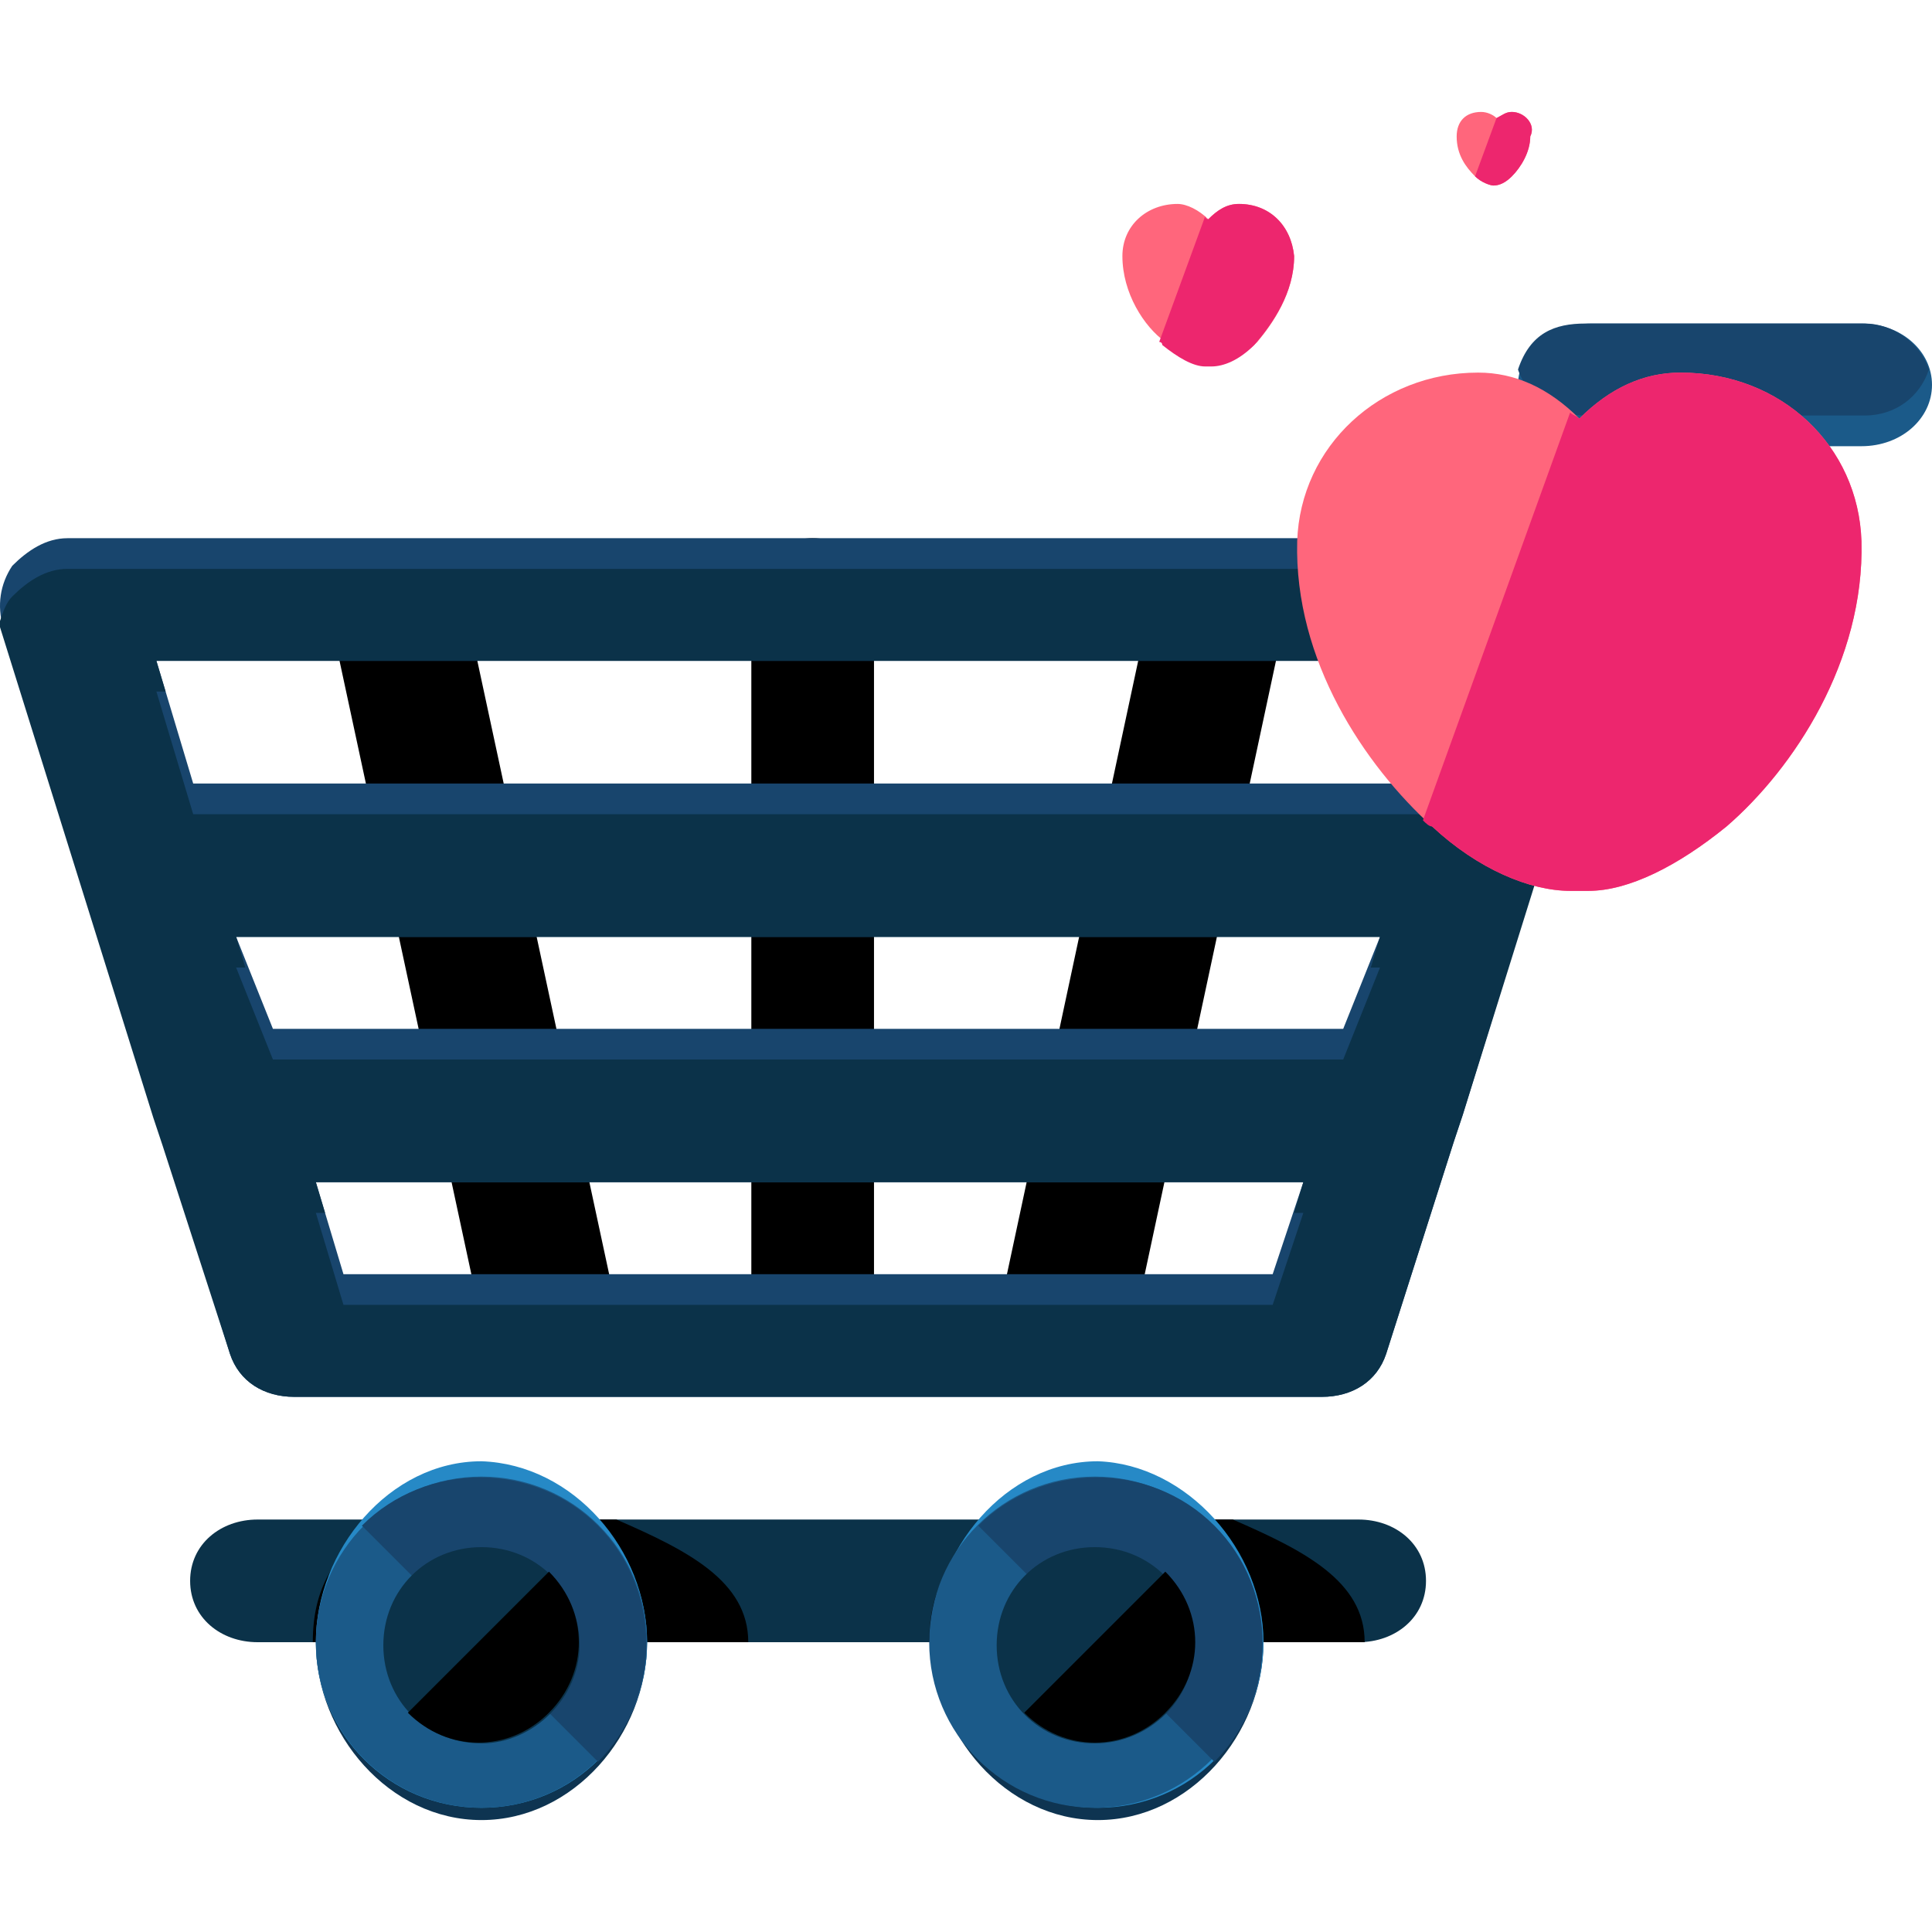
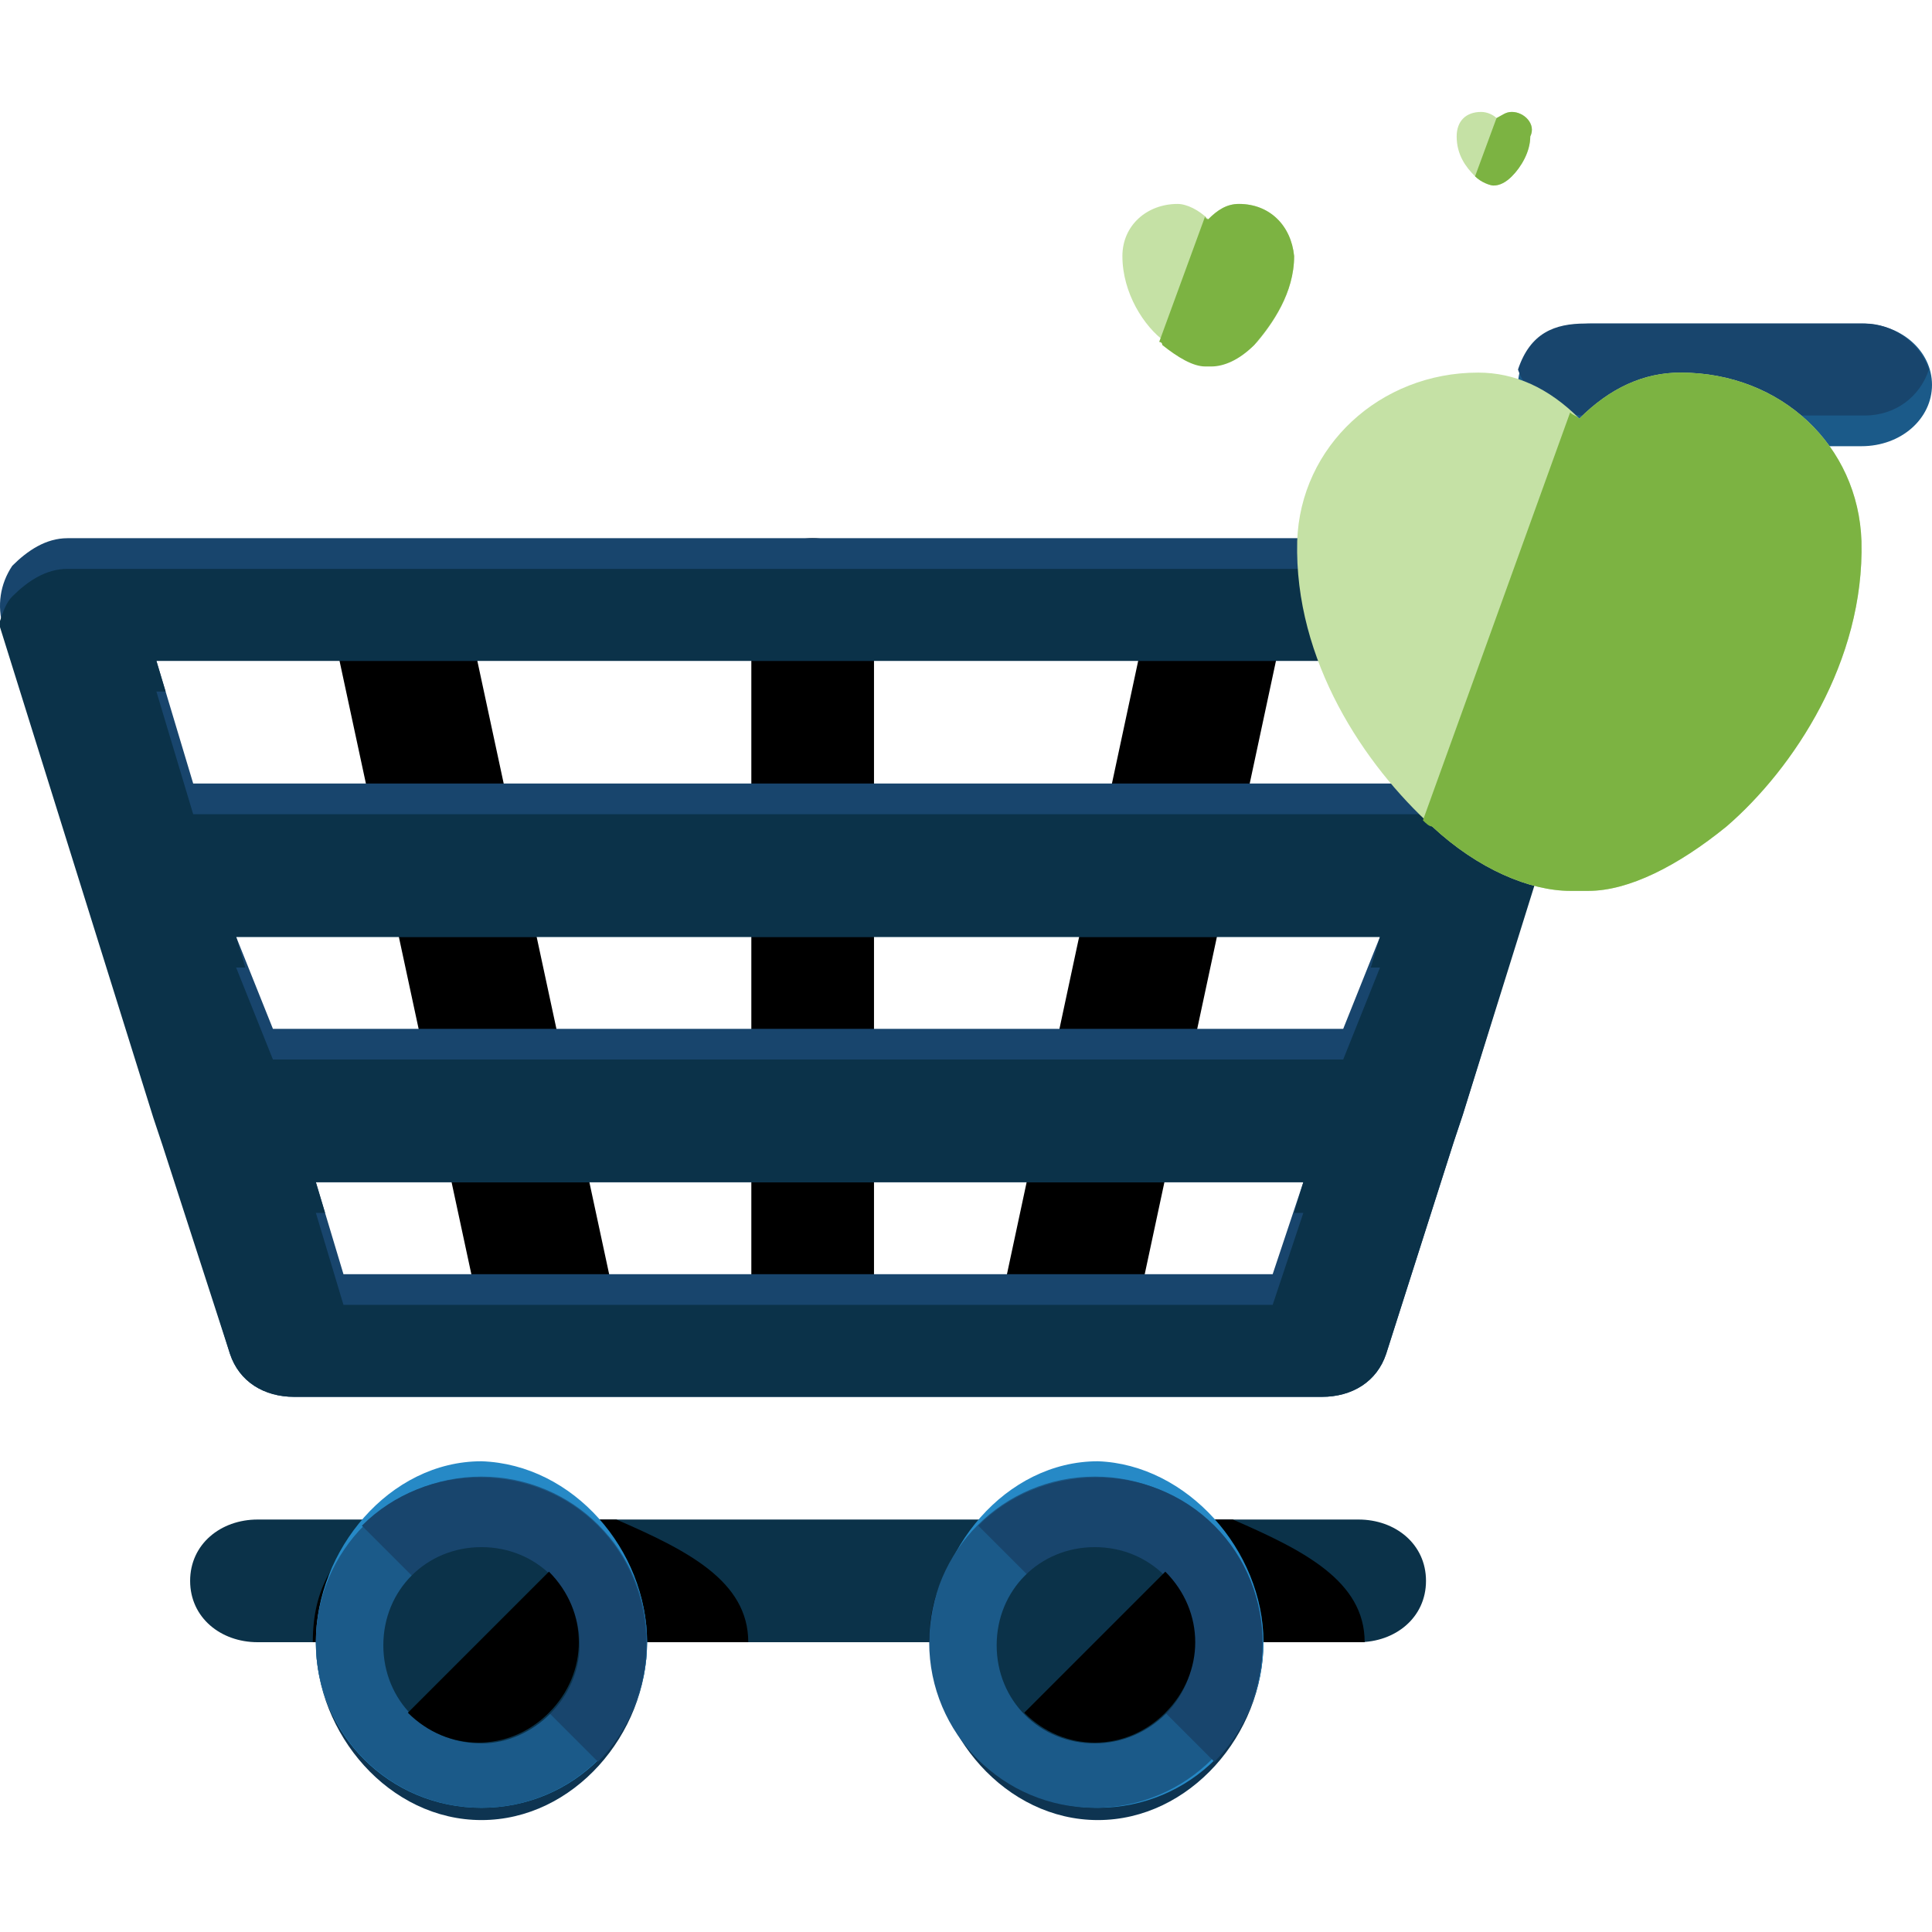
<svg xmlns="http://www.w3.org/2000/svg" version="1.1" id="Layer_1" x="0px" y="0px" viewBox="0 0 504 504" style="enable-background:new 0 0 504 504;" xml:space="preserve">
  <path d="M143.2,362c-8,0-15.2-5.6-16.8-13.6L87.2,166c-2.4-9.6,4-18.4,13.6-20.8c9.6-2.4,18.4,4,20.8,13.6l39.2,182.4  c1.6,9.6-4,18.4-13.6,20.8C145.6,362,144.8,362,143.2,362z" />
  <path d="M278.4,362c-0.8,0-2.4,0-4,0c-9.6-2.4-15.2-11.2-13.6-20.8L300,158c2.4-9.6,11.2-15.2,20.8-13.6  c9.6,2.4,15.2,11.2,13.6,20.8l-39.2,183.2C293.6,356.4,286.4,362,278.4,362z" />
  <path d="M212,358c-9.6,0-16-8-16-17.6V158c0-9.6,6.4-17.6,16-17.6s16,8,16,17.6v182.4C228,350.8,221.6,358,212,358z" />
  <path style="fill:#18456D;" d="M420.8,163.6c1.6-5.6,0.8-11.2-2.4-16c-3.2-4-8.8-7.2-14.4-7.2H17.6c-5.6,0-10.4,3.2-14.4,7.2  c-3.2,4.8-4,10.4-2.4,16l40,128l2.4,7.2L60,353.2c2.4,7.2,8.8,11.2,16.8,11.2h268c8,0,14.4-4,16.8-11.2l17.6-55.2l2.4-7.2  L420.8,163.6z M61.6,244.4H360l-9.6,24H71.2L61.6,244.4z M380.8,172.4l-9.6,32H50.4l-9.6-32H380.8z M89.6,332.4l-7.2-24H340l-8,24  H89.6z" />
  <g>
    <path style="fill:#0B3249;" d="M404,148.4H17.6c-5.6,0-10.4,3.2-14.4,7.2c-1.6,1.6-2.4,4-3.2,6.4c0,0,0,0.8,0,1.6l40,128l2.4,7.2   L60,353.2c2.4,7.2,8.8,11.2,16.8,11.2h268c8,0,14.4-4,16.8-11.2l17.6-55.2l2.4-7.2l40-128V162c-0.8-2.4-1.6-4.8-3.2-6.4   C415.2,151.6,409.6,148.4,404,148.4z M340,316.4l-8,24H89.6l-7.2-24h2.4l-2.4-8H340l-2.4,8H340z M360,252.4l-9.6,24H71.2l-9.6-24   H64l-2.4-8H360l-2.4,8H360z M380.8,180.4l-9.6,32H50.4l-9.6-32h2.4l-2.4-8h340l-2.4,8H380.8z" />
    <path style="fill:#0B3249;" d="M354.4,428.4H67.2c-9.6,0-17.6-6.4-17.6-16s8-16,17.6-16h287.2c9.6,0,17.6,6.4,17.6,16   S364,428.4,354.4,428.4z" />
  </g>
  <path d="M81.6,428.4h113.6c0-16-16-24-34.4-32H99.2C88.8,404.4,81.6,412.4,81.6,428.4z" />
  <path style="fill:#0E3451;" d="M168.8,428.4c0,24-19.2,46.4-43.2,46.4s-43.2-22.4-43.2-46.4s19.2-43.2,43.2-43.2  S168.8,404.4,168.8,428.4z" />
  <path style="fill:#2689C6;" d="M168.8,428.4c0,24-19.2,43.2-43.2,43.2s-43.2-19.2-43.2-43.2s19.2-47.2,43.2-47.2  C149.6,382,168.8,404.4,168.8,428.4z" />
  <circle style="fill:#1B5A89;" cx="125.6" cy="428.4" r="43.2" />
  <path style="fill:#18456D;" d="M94.4,398c16.8-16.8,44.8-16.8,61.6,0s16.8,44.8,0,61.6" />
  <path style="fill:#0B3249;" d="M125.6,454.8c-14.4,0-25.6-11.2-25.6-25.6s11.2-25.6,25.6-25.6s25.6,11.2,25.6,25.6  C151.2,442.8,139.2,454.8,125.6,454.8z" />
  <path d="M143.2,410c10.4,10.4,10.4,26.4,0,36.8s-26.4,10.4-36.8,0" />
  <path d="M242.4,428.4H356c0-16-16-24-34.4-32H260C249.6,404.4,242.4,412.4,242.4,428.4z" />
  <path style="fill:#0E3451;" d="M329.6,428.4c0,24-19.2,46.4-43.2,46.4s-43.2-22.4-43.2-46.4s19.2-43.2,43.2-43.2  C309.6,385.2,329.6,404.4,329.6,428.4z" />
  <path style="fill:#2689C6;" d="M329.6,428.4c0,24-19.2,43.2-43.2,43.2s-43.2-19.2-43.2-43.2s19.2-47.2,43.2-47.2  C309.6,382,329.6,404.4,329.6,428.4z" />
  <circle style="fill:#1B5A89;" cx="285.6" cy="428.4" r="43.2" />
  <path style="fill:#18456D;" d="M255.2,398c16.8-16.8,44.8-16.8,61.6,0c16.8,16.8,16.8,44.8,0,61.6" />
  <path style="fill:#0B3249;" d="M285.6,454.8c-14.4,0-25.6-11.2-25.6-25.6s11.2-25.6,25.6-25.6s25.6,11.2,25.6,25.6  C312,442.8,300,454.8,285.6,454.8z" />
  <path d="M304,410c10.4,10.4,10.4,26.4,0,36.8s-26.4,10.4-36.8,0" />
  <path style="fill:#1B5A89;" d="M504,100.4c0,8.8-8,16-18.4,16h-70.4c-10.4,0-19.2-7.2-19.2-16l0,0c0-8.8,8.8-16,19.2-16h70.4  C496,84.4,504,91.6,504,100.4L504,100.4z" />
  <path style="fill:#18456D;" d="M413.6,84.4c-8,0-14.4,2.4-17.6,12c2.4,7.2,9.6,12,17.6,12h72.8c8,0,14.4-4.8,16.8-12  c-2.4-7.2-9.6-12-16.8-12H413.6z" />
-   <path style="fill:#FF667C;" d="M438.4,97.2c-9.6,0-18.4,4-26.4,12c-8-8-16.8-12-26.4-12c-25.6,0-46.4,19.2-47.2,44  c-0.8,31.2,17.6,58.4,35.2,74.4c12,11.2,25.6,16.8,36,16.8c0.8,0,1.6,0,2.4,0s1.6,0,2.4,0c10.4,0,23.2-6.4,36-16.8  c17.6-15.2,36-43.2,35.2-74.4C484.8,116.4,464.8,97.2,438.4,97.2z" />
-   <path style="fill:#ED266E;" d="M438.4,97.2c-9.6,0-18.4,4-26.4,12c-0.8-0.8-1.6-0.8-2.4-1.6L371.2,214c0.8,0.8,1.6,1.6,2.4,1.6  c12,11.2,25.6,16.8,36,16.8c0.8,0,1.6,0,2.4,0s1.6,0,2.4,0c10.4,0,23.2-6.4,36-16.8c17.6-15.2,36-43.2,35.2-74.4  C484.8,116.4,464.8,97.2,438.4,97.2z" />
-   <path style="fill:#FF667C;" d="M323.2,53.2c-3.2,0-5.6,1.6-8,4c-2.4-2.4-5.6-4-8-4c-8,0-14.4,5.6-14.4,13.6  c0,9.6,5.6,18.4,11.2,22.4c4,3.2,8,5.6,11.2,5.6h0.8h0.8c3.2,0,7.2-1.6,11.2-5.6c4-4.8,9.6-12.8,9.6-22.4  C336.8,58.8,331.2,53.2,323.2,53.2z" />
-   <path style="fill:#ED266E;" d="M323.2,53.2c-3.2,0-5.6,1.6-8,4c0,0-0.8,0-0.8-0.8l-12,32.8c0,0,0.8,0,0.8,0.8c4,3.2,8,5.6,11.2,5.6  h0.8h0.8c3.2,0,7.2-1.6,11.2-5.6c4.8-5.6,10.4-13.6,10.4-23.2C336.8,58.8,331.2,53.2,323.2,53.2z" />
-   <path style="fill:#FF667C;" d="M394.4,29.2c-1.6,0-2.4,0.8-4,1.6c-0.8-0.8-2.4-1.6-4-1.6c-4,0-6.4,2.4-6.4,6.4c0,4.8,2.4,8,4.8,10.4  c1.6,1.6,4,2.4,4.8,2.4l0,0l0,0c1.6,0,3.2-0.8,4.8-2.4c2.4-2.4,4.8-6.4,4.8-10.4C400.8,32.4,397.6,29.2,394.4,29.2z" />
-   <path style="fill:#ED266E;" d="M394.4,29.2c-1.6,0-2.4,0.8-4,1.6l0,0L384.8,46l0,0c1.6,1.6,4,2.4,4.8,2.4l0,0l0,0  c1.6,0,3.2-0.8,4.8-2.4c2.4-2.4,4.8-6.4,4.8-10.4C400.8,32.4,397.6,29.2,394.4,29.2z" />
+   <path style="fill:#c5e1a5;" d="M438.4,97.2c-9.6,0-18.4,4-26.4,12c-8-8-16.8-12-26.4-12c-25.6,0-46.4,19.2-47.2,44  c-0.8,31.2,17.6,58.4,35.2,74.4c12,11.2,25.6,16.8,36,16.8c0.8,0,1.6,0,2.4,0s1.6,0,2.4,0c10.4,0,23.2-6.4,36-16.8  c17.6-15.2,36-43.2,35.2-74.4C484.8,116.4,464.8,97.2,438.4,97.2z" />
+   <path style="fill:#7cb342;" d="M438.4,97.2c-9.6,0-18.4,4-26.4,12c-0.8-0.8-1.6-0.8-2.4-1.6L371.2,214c0.8,0.8,1.6,1.6,2.4,1.6  c12,11.2,25.6,16.8,36,16.8c0.8,0,1.6,0,2.4,0s1.6,0,2.4,0c10.4,0,23.2-6.4,36-16.8c17.6-15.2,36-43.2,35.2-74.4  C484.8,116.4,464.8,97.2,438.4,97.2z" />
+   <path style="fill:#c5e1a5;" d="M323.2,53.2c-3.2,0-5.6,1.6-8,4c-2.4-2.4-5.6-4-8-4c-8,0-14.4,5.6-14.4,13.6  c0,9.6,5.6,18.4,11.2,22.4c4,3.2,8,5.6,11.2,5.6h0.8h0.8c3.2,0,7.2-1.6,11.2-5.6c4-4.8,9.6-12.8,9.6-22.4  C336.8,58.8,331.2,53.2,323.2,53.2z" />
+   <path style="fill:#7cb342;" d="M323.2,53.2c-3.2,0-5.6,1.6-8,4c0,0-0.8,0-0.8-0.8l-12,32.8c0,0,0.8,0,0.8,0.8c4,3.2,8,5.6,11.2,5.6  h0.8h0.8c3.2,0,7.2-1.6,11.2-5.6c4.8-5.6,10.4-13.6,10.4-23.2C336.8,58.8,331.2,53.2,323.2,53.2z" />
+   <path style="fill:#c5e1a5;" d="M394.4,29.2c-1.6,0-2.4,0.8-4,1.6c-0.8-0.8-2.4-1.6-4-1.6c-4,0-6.4,2.4-6.4,6.4c0,4.8,2.4,8,4.8,10.4  c1.6,1.6,4,2.4,4.8,2.4l0,0l0,0c1.6,0,3.2-0.8,4.8-2.4c2.4-2.4,4.8-6.4,4.8-10.4C400.8,32.4,397.6,29.2,394.4,29.2z" />
+   <path style="fill:#7cb342;" d="M394.4,29.2c-1.6,0-2.4,0.8-4,1.6l0,0L384.8,46l0,0c1.6,1.6,4,2.4,4.8,2.4l0,0l0,0  c1.6,0,3.2-0.8,4.8-2.4c2.4-2.4,4.8-6.4,4.8-10.4C400.8,32.4,397.6,29.2,394.4,29.2z" />
  <g>
</g>
  <g>
</g>
  <g>
</g>
  <g>
</g>
  <g>
</g>
  <g>
</g>
  <g>
</g>
  <g>
</g>
  <g>
</g>
  <g>
</g>
  <g>
</g>
  <g>
</g>
  <g>
</g>
  <g>
</g>
  <g>
</g>
</svg>
